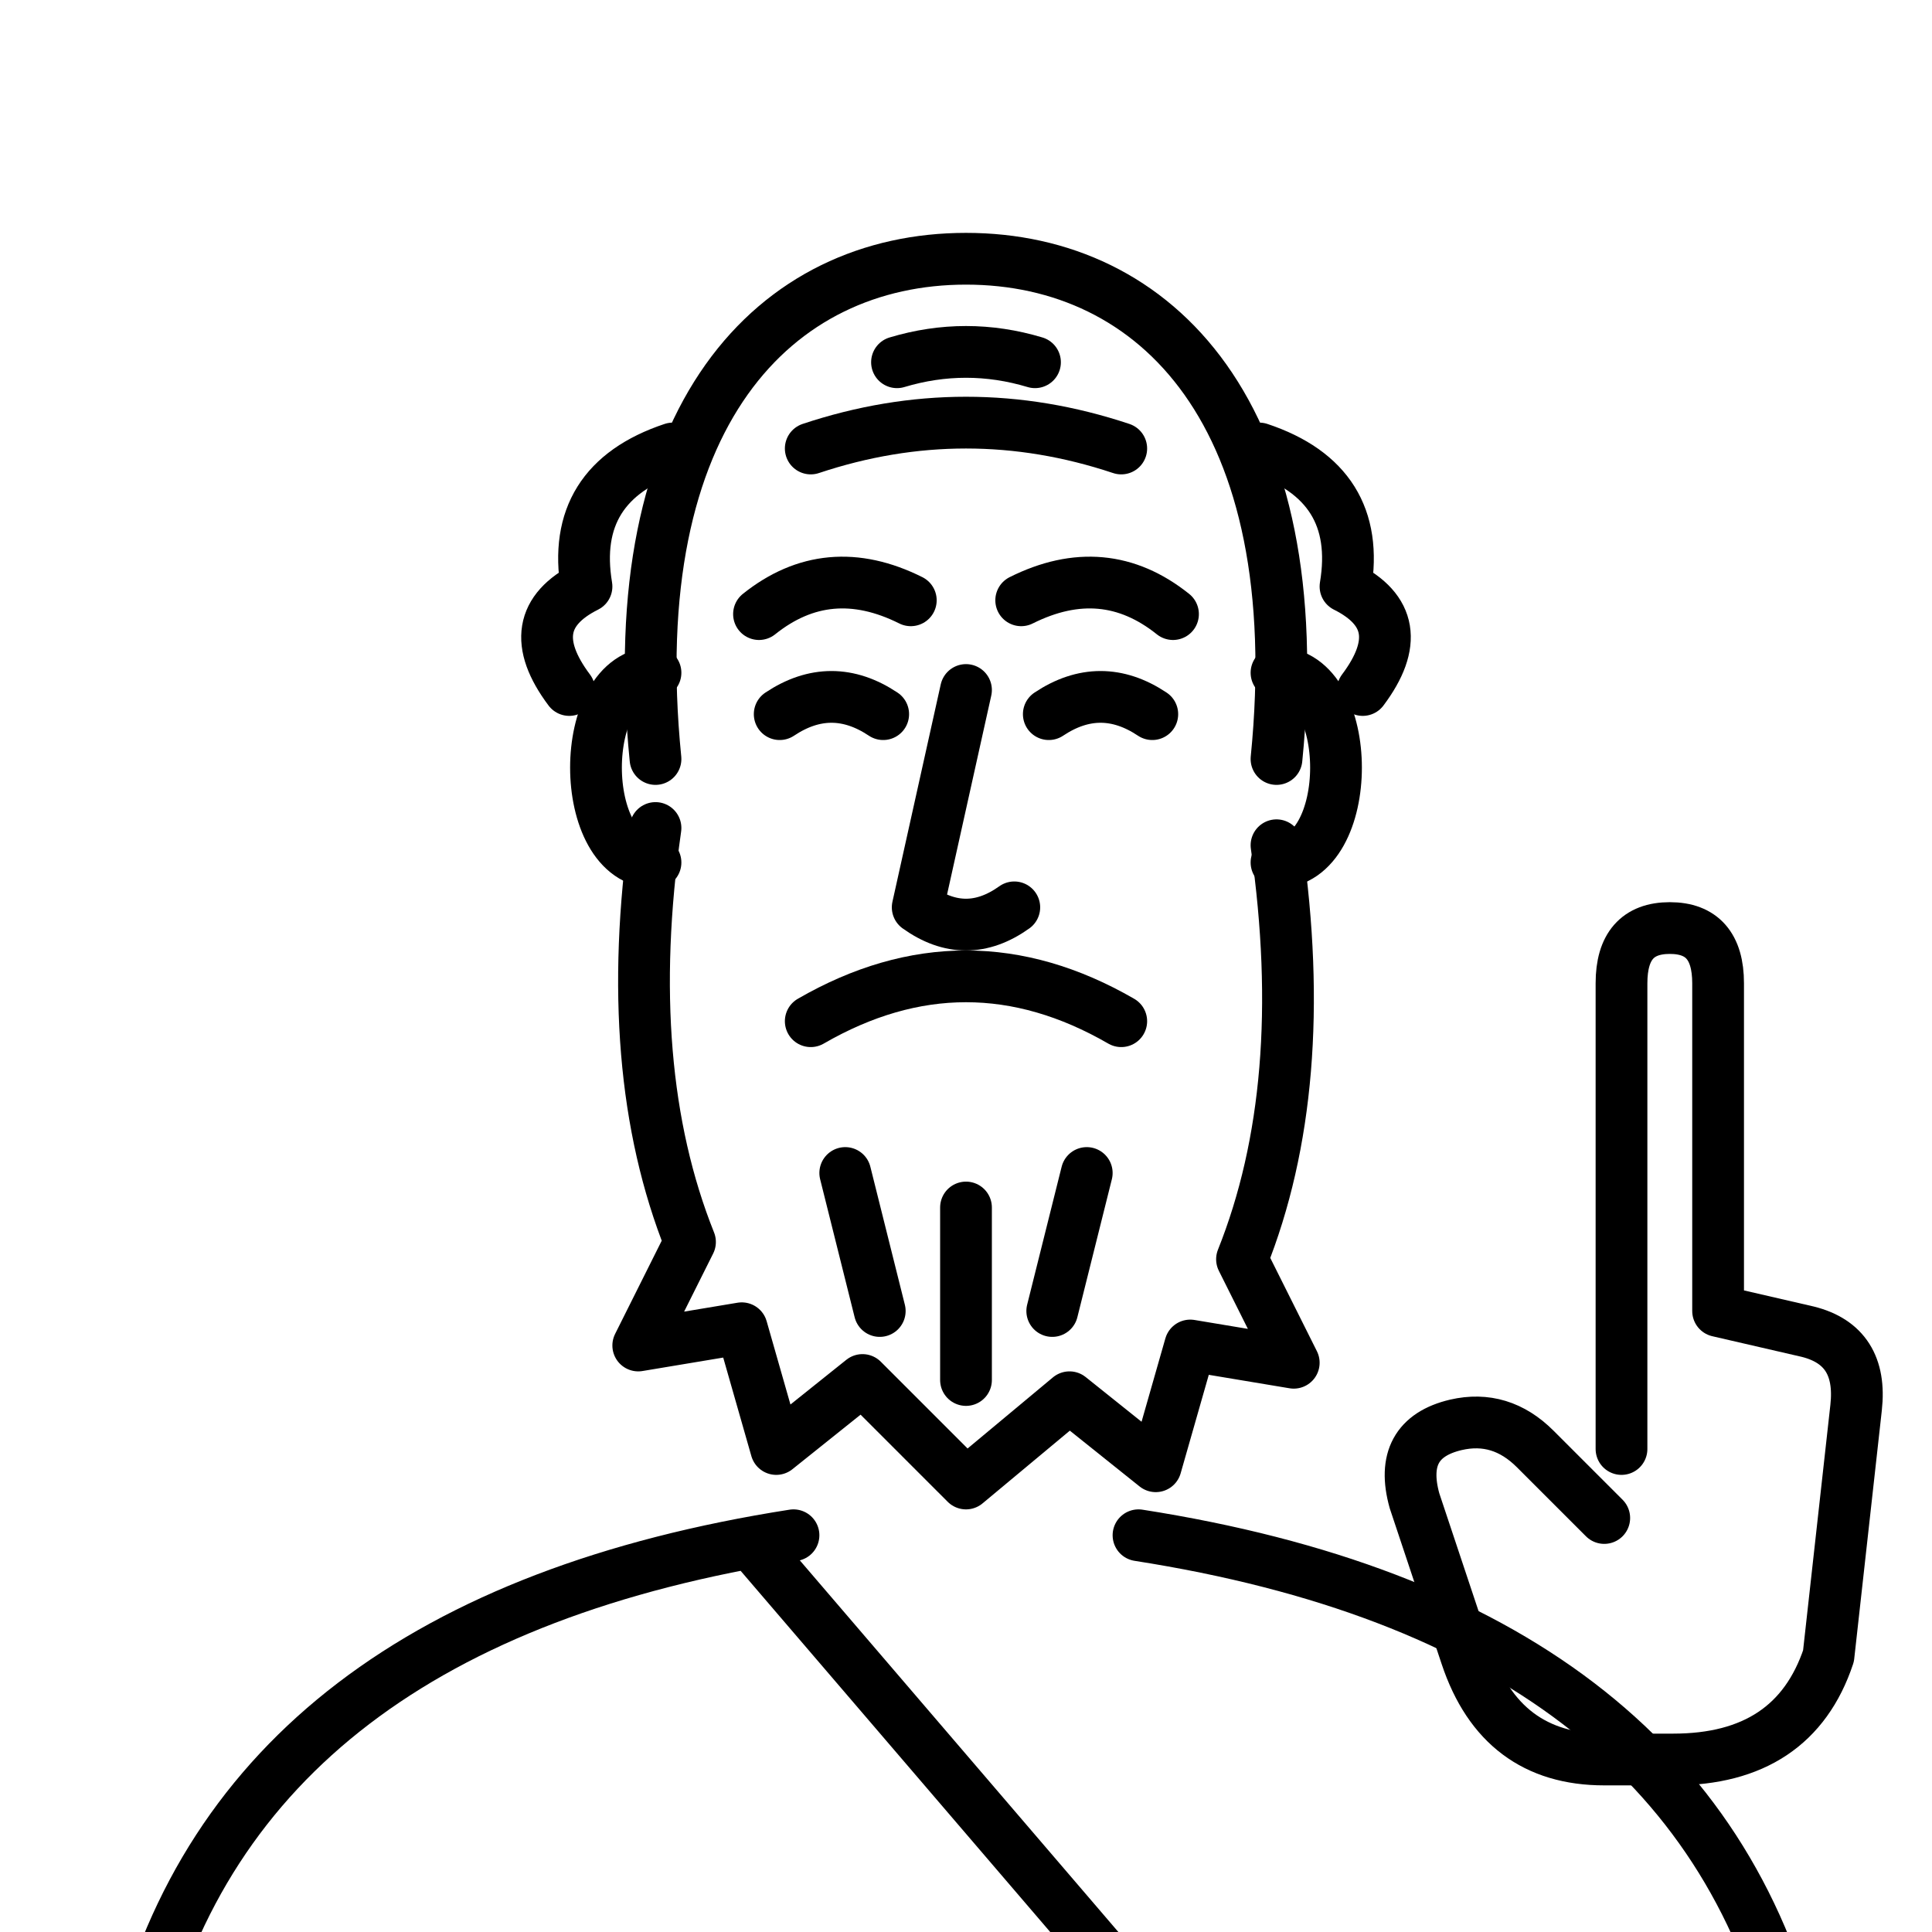
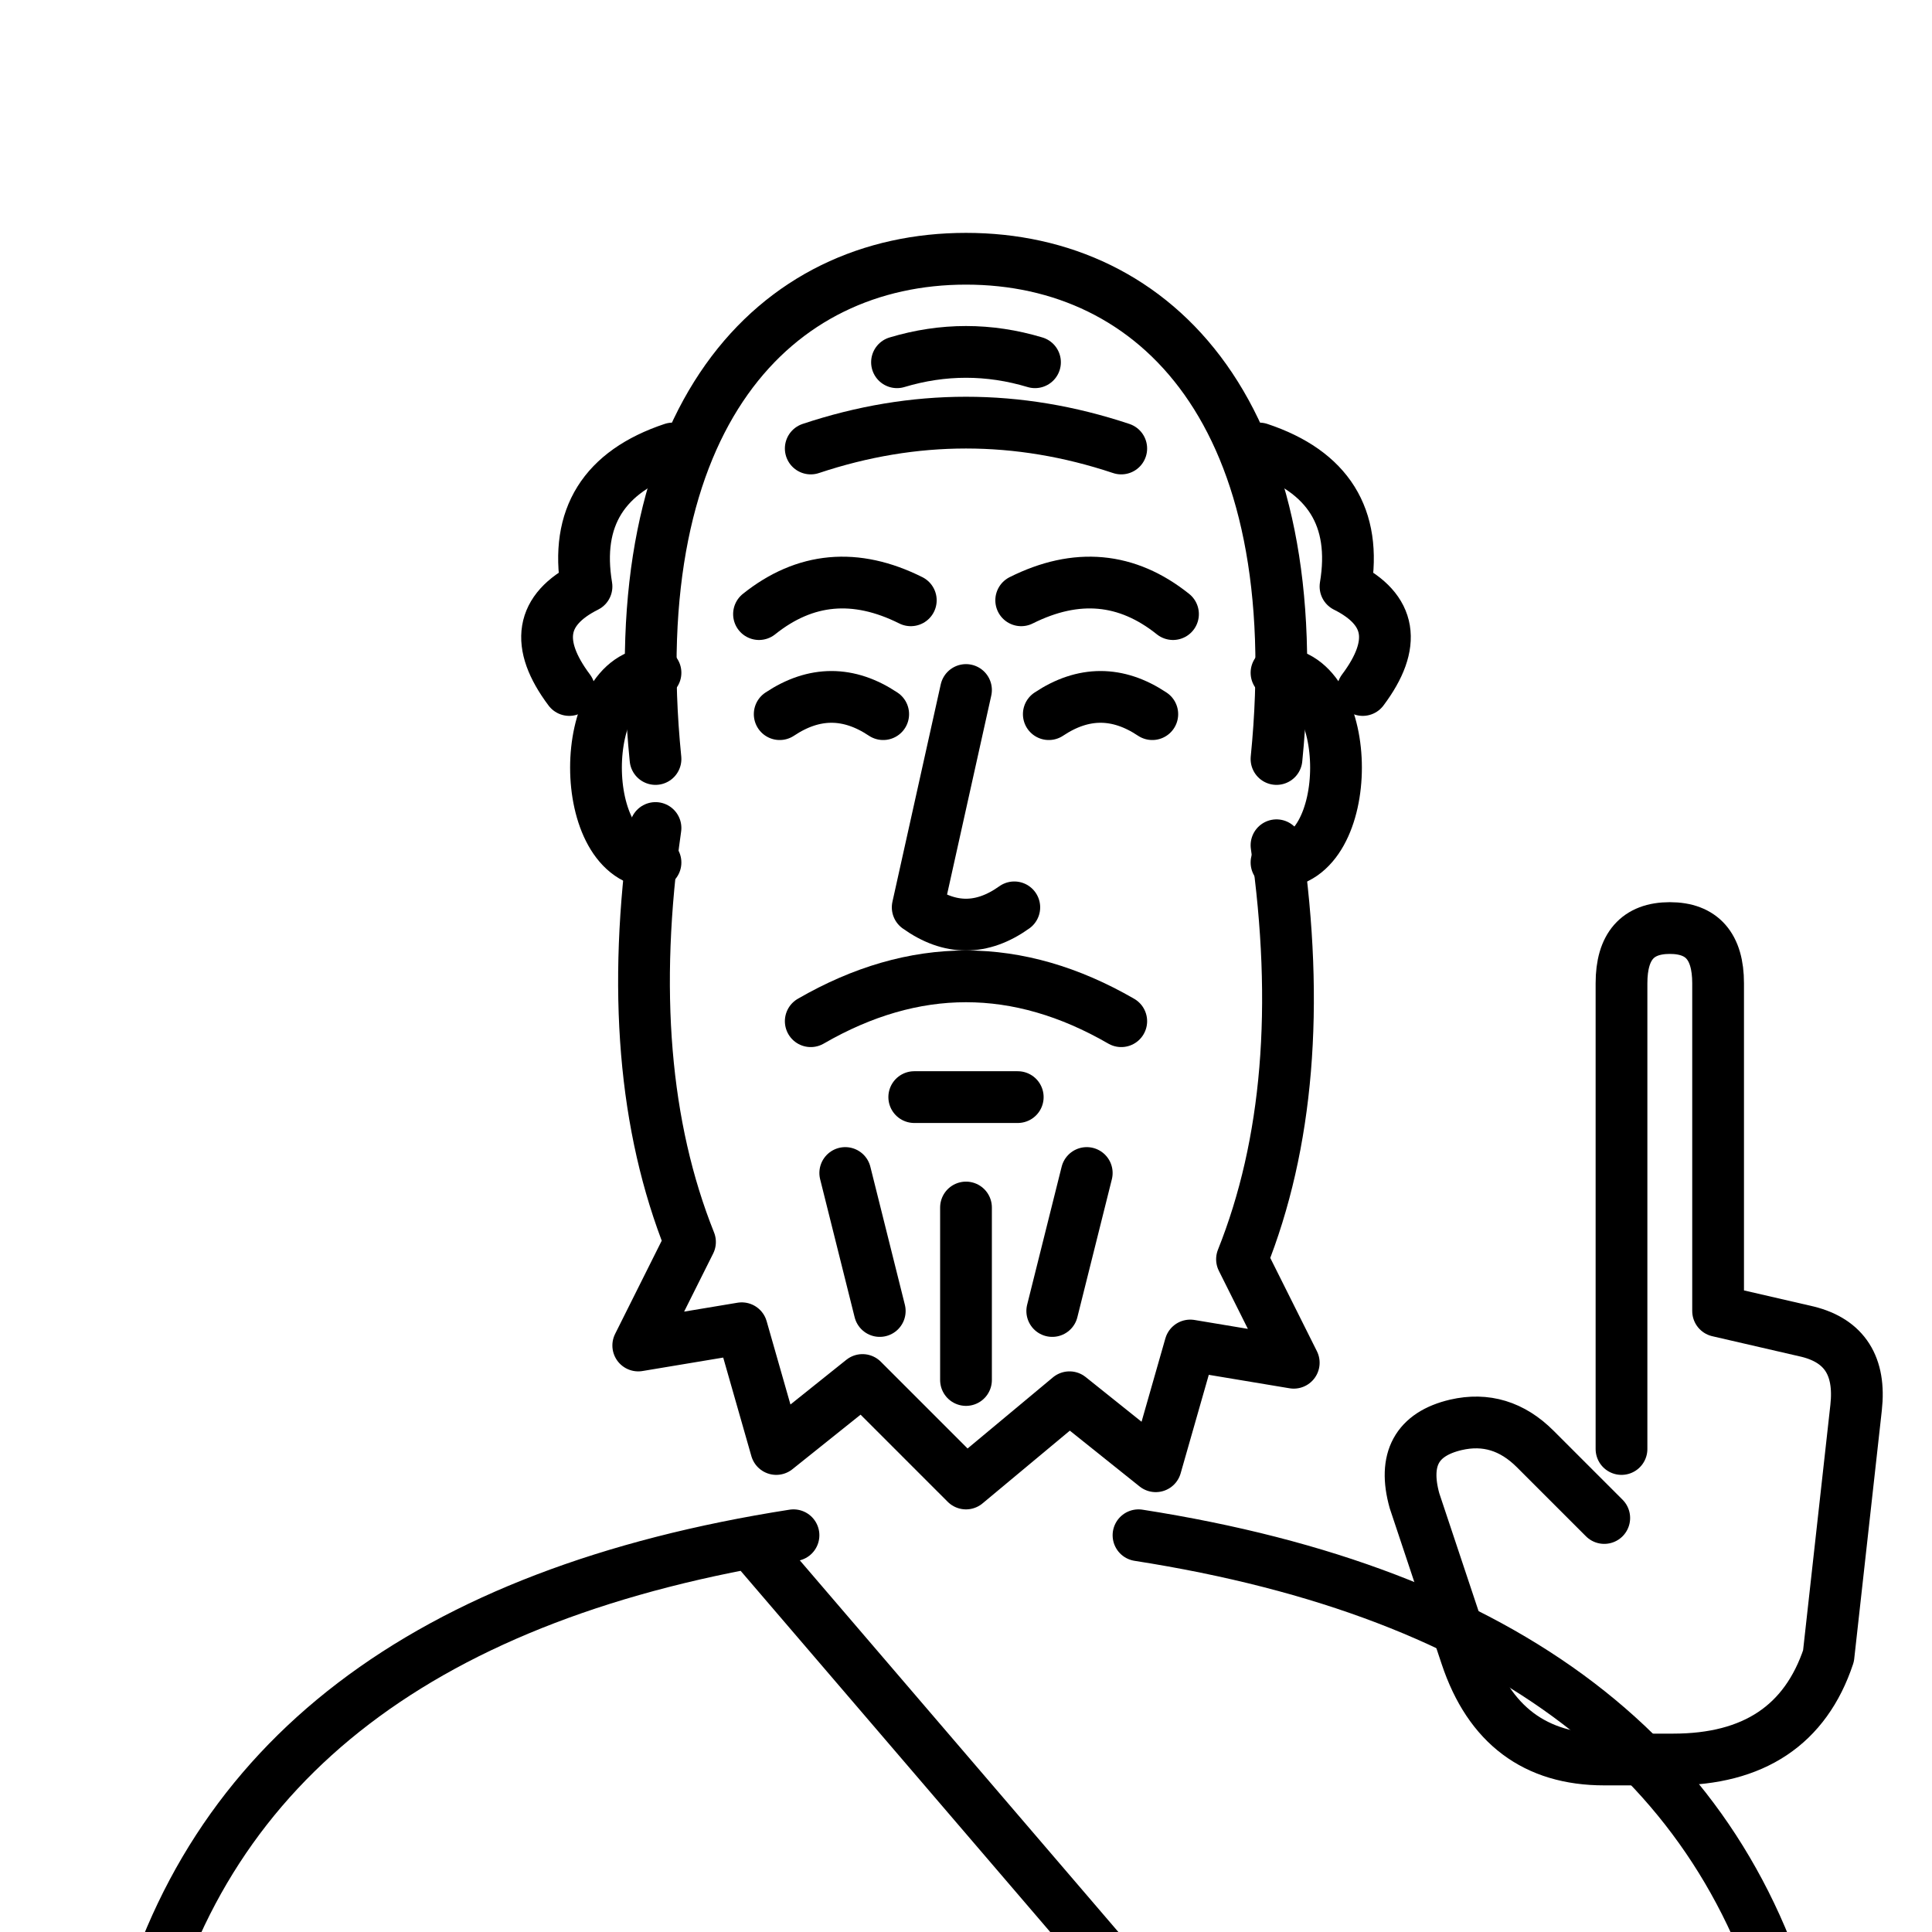
<svg xmlns="http://www.w3.org/2000/svg" viewBox="4 5 56 56" fill="none" stroke="currentColor" stroke-width="1.5" stroke-linecap="round" stroke-linejoin="round">
-   <path d="M23 27C22 17 26.5 12.5 32 12.5S42 17 41 27" />
-   <path d="M23.5 18q-3 1-2.5 4q-2 1-.5 3M40.5 18q3 1 2.5 4q2 1 .5 3" />
-   <path d="M23 24.5c-2.3 0-2.3 5.5 0 5.5M41 24.5c2.3 0 2.3 5.5 0 5.5" />
-   <path d="M27.5 18q4.5-1.5 9 0M30 15.5q2-.6 4 0" />
-   <path d="M26 22.8q2-1.6 4.4-.4M33.6 22.4q2.4-1.2 4.4.4" />
-   <path d="M26.6 25.7q1.5-1 3 0M34.4 25.7q1.5-1 3 0" />
-   <path d="M32 25l-1.4 6.3q1.4 1 2.8 0" />
-   <path d="M27.5 34.6q4.5-2.6 9 0" />
-   <path d="M23 29q-1 7 1 12l-1.5 3l3 -.5l1 3.5l2.5-2l3 3l3-2.5l2.5 2l1-3.5l3 .5l-1.5-3q2-5 1-12" />
-   <path d="M28.5 39l1 4M32 40v5M35.5 39l-1 4" />
-   <path d="M8 64q3-12 19-14.5M56 64q-3-12-19-14.5M26 50l12 14" />
-   <path d="M51 47V33.5q0-1.6 1.4-1.6t1.4 1.6V43l2.6.6q1.6.4 1.4 2.2L57 53q-1 3-4.5 3h-2q-3 0-4-3l-1.5-4.5q-.5-1.8 1.2-2.2q1.3-.3 2.3.7l2 2" />
+   <g class="fig">
+     <path d="M23 27C22 17 26.5 12.5 32 12.5S42 17 41 27" />
+     <path d="M23.5 18q-3 1-2.5 4q-2 1-.5 3M40.5 18q3 1 2.5 4q2 1 .5 3" />
+     <path d="M23 24.5c-2.3 0-2.3 5.5 0 5.5M41 24.5c2.3 0 2.3 5.5 0 5.5" />
+     <path d="M27.5 18q4.5-1.5 9 0M30 15.5q2-.6 4 0" />
+     <path d="M32 25l-1.4 6.3q1.4 1 2.8 0" />
+     <path d="M27.5 34.6q4.5-2.6 9 0" />
+     <path d="M23 29q-1 7 1 12l-1.5 3l3 -.5l1 3.5l2.5-2l3 3l3-2.5l2.5 2l1-3.5l3 .5l-1.5-3q2-5 1-12" />
+     <path d="M28.5 39l1 4M32 40v5M35.5 39l-1 4" />
+     <path d="M8 64q3-12 19-14.5M56 64q-3-12-19-14.5M26 50l12 14" />
+     <path d="M51 47V33.5q0-1.6 1.4-1.6t1.4 1.6V43l2.6.6q1.6.4 1.4 2.2L57 53q-1 3-4.5 3h-2q-3 0-4-3l-1.5-4.5q-.5-1.8 1.2-2.2q1.3-.3 2.3.7l2 2" />
+     <g class="brow l">
+       <path d="M26 22.8q2-1.6 4.4-.4" />
+     </g>
+     <g class="brow r">
+       <path d="M33.6 22.4q2.4-1.2 4.4.4" />
+     </g>
+     <g class="eyes">
+       <g class="look">
+         <path d="M26.6 25.7q1.5-1 3 0" />
+         <path d="M34.4 25.7q1.5-1 3 0" />
+       </g>
+     </g>
+     <g class="mouth">
+       <path class="m-rest" d="M30.5 36.8h3" />
+       <path class="m-smile" opacity="0" d="M29.7 36.1q2.3 2.8 4.6 0" />
+       <path class="m-frown" opacity="0" d="M30.2 37.8q1.8-2.4 3.6 0" />
+       <path class="m-flat" opacity="0" d="M30.8 37h2.4" />
+       <ellipse class="m-open" opacity="0" cx="32" cy="37.6" rx="1.3" ry="2" />
+     </g>
+   </g>
</svg>
